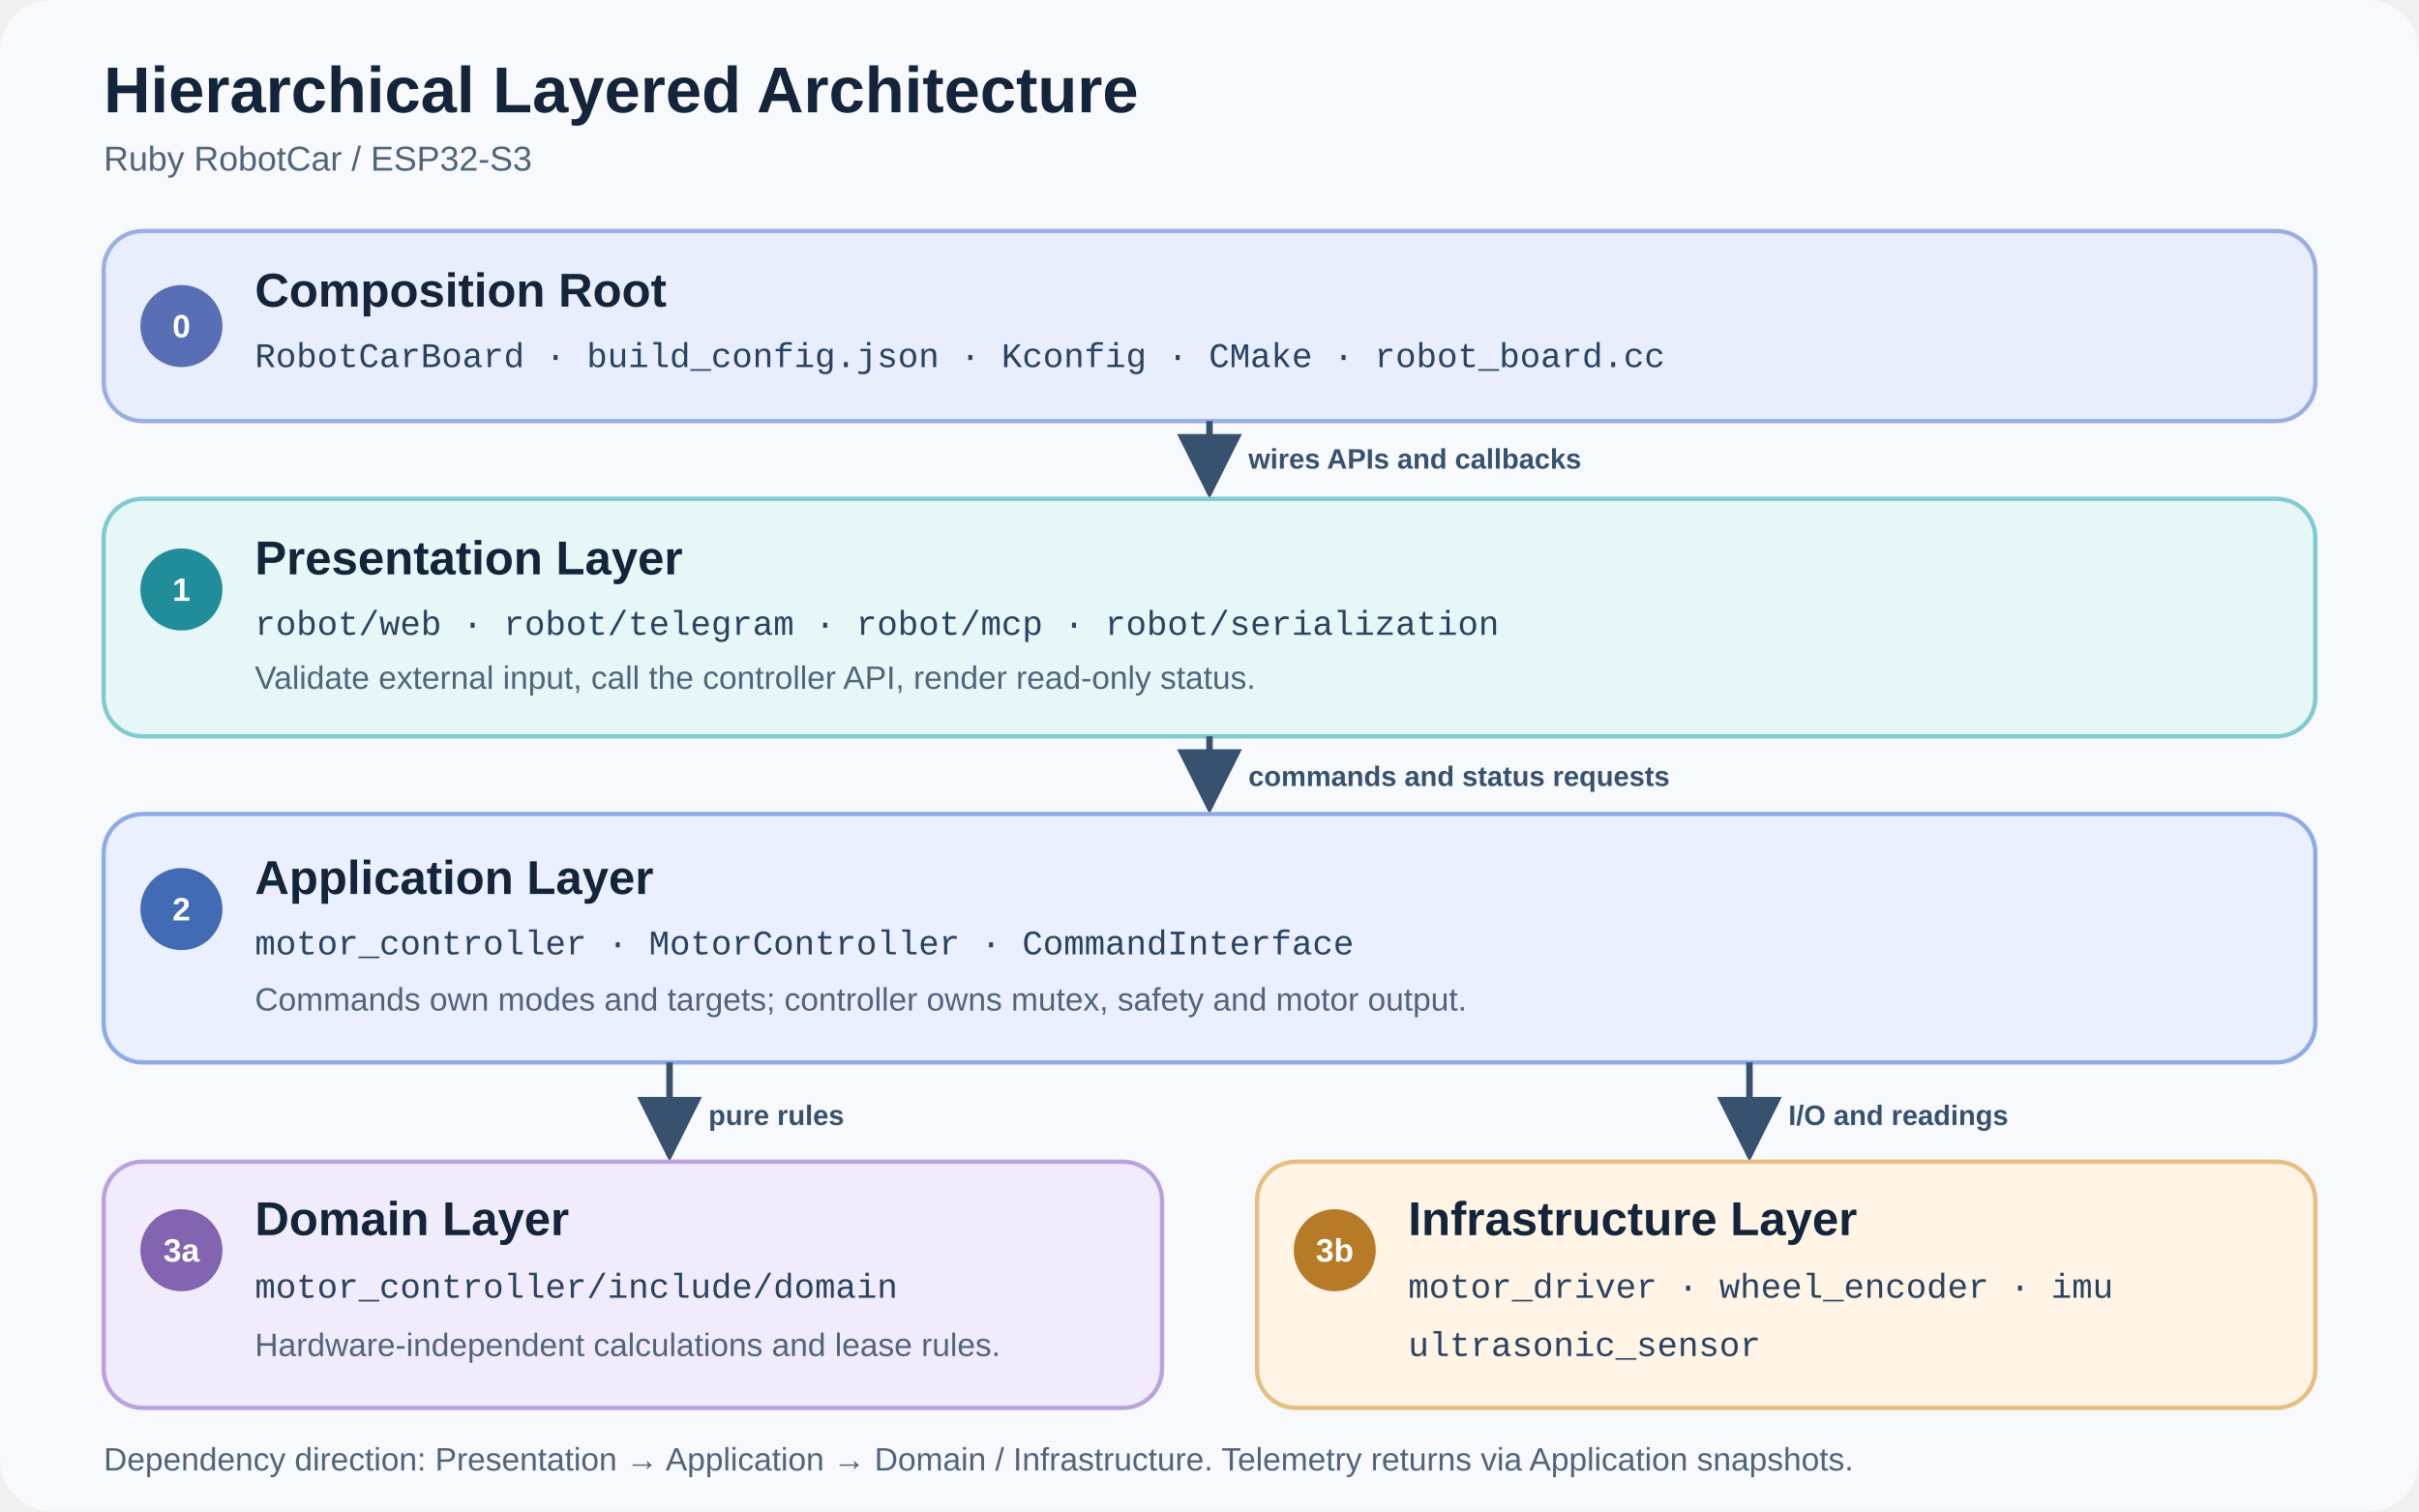
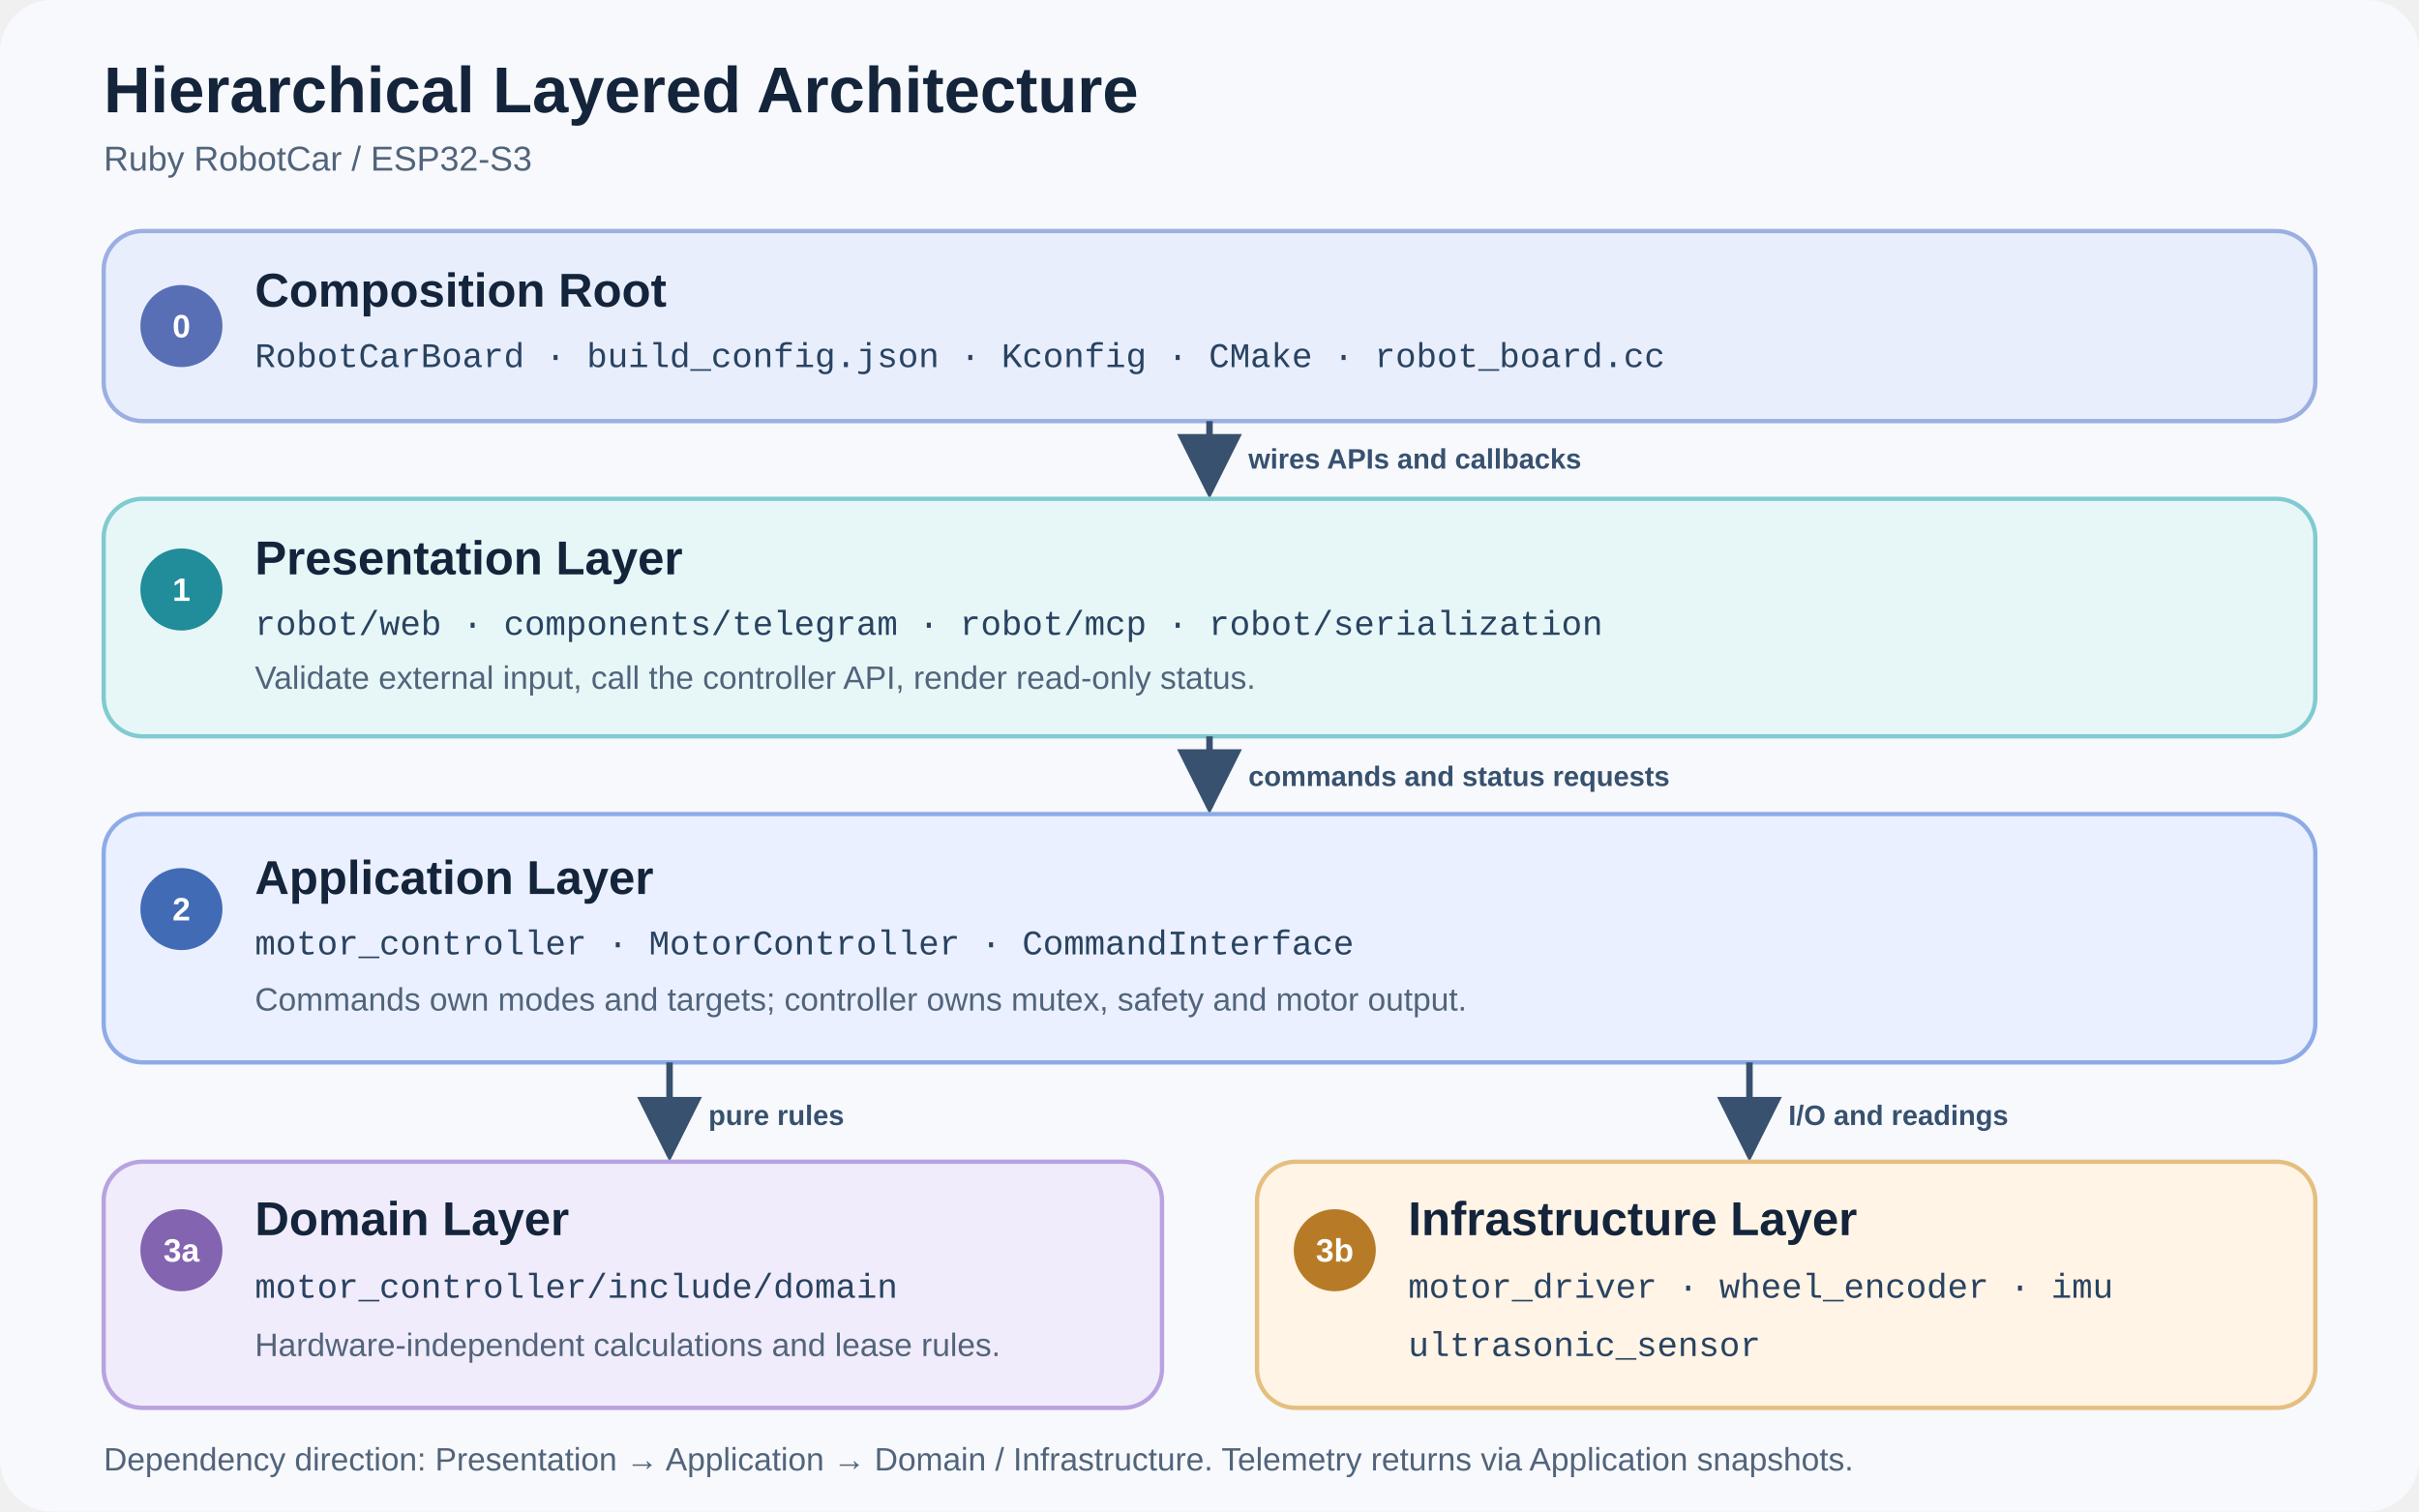
<svg xmlns="http://www.w3.org/2000/svg" viewBox="0 0 1120 700" role="img" aria-labelledby="title description">
  <defs>
    <marker id="arrow" markerWidth="10" markerHeight="10" refX="9" refY="5" orient="auto" markerUnits="strokeWidth">
      <path d="M 0 0 L 10 5 L 0 10 z" fill="#37516f" />
    </marker>
    <style>
      .title { font: 700 30px 'Segoe UI', Arial, sans-serif; fill: #13243b; }
      .subtitle { font: 16px 'Segoe UI', Arial, sans-serif; fill: #52647b; }
      .name { font: 700 22px 'Segoe UI', Arial, sans-serif; fill: #13243b; }
      .path { font: 16px 'Consolas', 'Courier New', monospace; fill: #294361; }
      .detail { font: 15px 'Segoe UI', Arial, sans-serif; fill: #52647b; }
      .arrow-label { font: 600 13px 'Segoe UI', Arial, sans-serif; fill: #37516f; }
      .badge { font: 700 15px 'Segoe UI', Arial, sans-serif; fill: #ffffff; text-anchor: middle; dominant-baseline: middle; }
    </style>
  </defs>
  <rect width="1120" height="700" rx="24" fill="#f7f9fc" />
  <text x="48" y="52" class="title">Hierarchical Layered Architecture</text>
  <text x="48" y="79" class="subtitle">Ruby RobotCar / ESP32-S3</text>
  <rect x="48" y="107" width="1024" height="88" rx="18" fill="#e8eefc" stroke="#9bafe0" stroke-width="2" />
  <circle cx="84" cy="151" r="19" fill="#586fb5" />
  <text x="84" y="152" class="badge">0</text>
  <text x="118" y="142" class="name">Composition Root</text>
  <text x="118" y="170" class="path">RobotCarBoard · build_config.json · Kconfig · CMake · robot_board.cc</text>
  <path d="M 560 195 L 560 228" stroke="#37516f" stroke-width="3" fill="none" marker-end="url(#arrow)" />
  <text x="578" y="217" class="arrow-label">wires APIs and callbacks</text>
  <rect x="48" y="231" width="1024" height="110" rx="18" fill="#e7f7f8" stroke="#80cbd0" stroke-width="2" />
  <circle cx="84" cy="273" r="19" fill="#218c9a" />
  <text x="84" y="274" class="badge">1</text>
  <text x="118" y="266" class="name">Presentation Layer</text>
-   <text x="118" y="294" class="path">robot/web · robot/telegram · robot/mcp · robot/serialization</text>
+   <text x="118" y="294" class="path">robot/web · components/telegram · robot/mcp · robot/serialization</text>
  <text x="118" y="319" class="detail">Validate external input, call the controller API, render read-only status.</text>
  <path d="M 560 341 L 560 374" stroke="#37516f" stroke-width="3" fill="none" marker-end="url(#arrow)" />
  <text x="578" y="364" class="arrow-label">commands and status requests</text>
  <rect x="48" y="377" width="1024" height="115" rx="18" fill="#eaf0ff" stroke="#8eabe8" stroke-width="2" />
  <circle cx="84" cy="421" r="19" fill="#426bb6" />
  <text x="84" y="422" class="badge">2</text>
  <text x="118" y="414" class="name">Application Layer</text>
  <text x="118" y="442" class="path">motor_controller · MotorController · CommandInterface</text>
  <text x="118" y="468" class="detail">Commands own modes and targets; controller owns mutex, safety and motor output.</text>
  <path d="M 310 492 L 310 535" stroke="#37516f" stroke-width="3" fill="none" marker-end="url(#arrow)" />
  <path d="M 810 492 L 810 535" stroke="#37516f" stroke-width="3" fill="none" marker-end="url(#arrow)" />
  <text x="328" y="521" class="arrow-label">pure rules</text>
  <text x="828" y="521" class="arrow-label">I/O and readings</text>
  <rect x="48" y="538" width="490" height="114" rx="18" fill="#f1ecfb" stroke="#b8a2df" stroke-width="2" />
  <circle cx="84" cy="579" r="19" fill="#8264b0" />
  <text x="84" y="580" class="badge">3a</text>
  <text x="118" y="572" class="name">Domain Layer</text>
  <text x="118" y="601" class="path">motor_controller/include/domain</text>
  <text x="118" y="628" class="detail">Hardware-independent calculations and lease rules.</text>
  <rect x="582" y="538" width="490" height="114" rx="18" fill="#fff4e5" stroke="#e5bf80" stroke-width="2" />
  <circle cx="618" cy="579" r="19" fill="#b77b27" />
  <text x="618" y="580" class="badge">3b</text>
  <text x="652" y="572" class="name">Infrastructure Layer</text>
  <text x="652" y="601" class="path">motor_driver · wheel_encoder · imu</text>
  <text x="652" y="628" class="path">ultrasonic_sensor</text>
  <text x="48" y="681" class="detail">Dependency direction: Presentation → Application → Domain / Infrastructure. Telemetry returns via Application snapshots.</text>
</svg>
